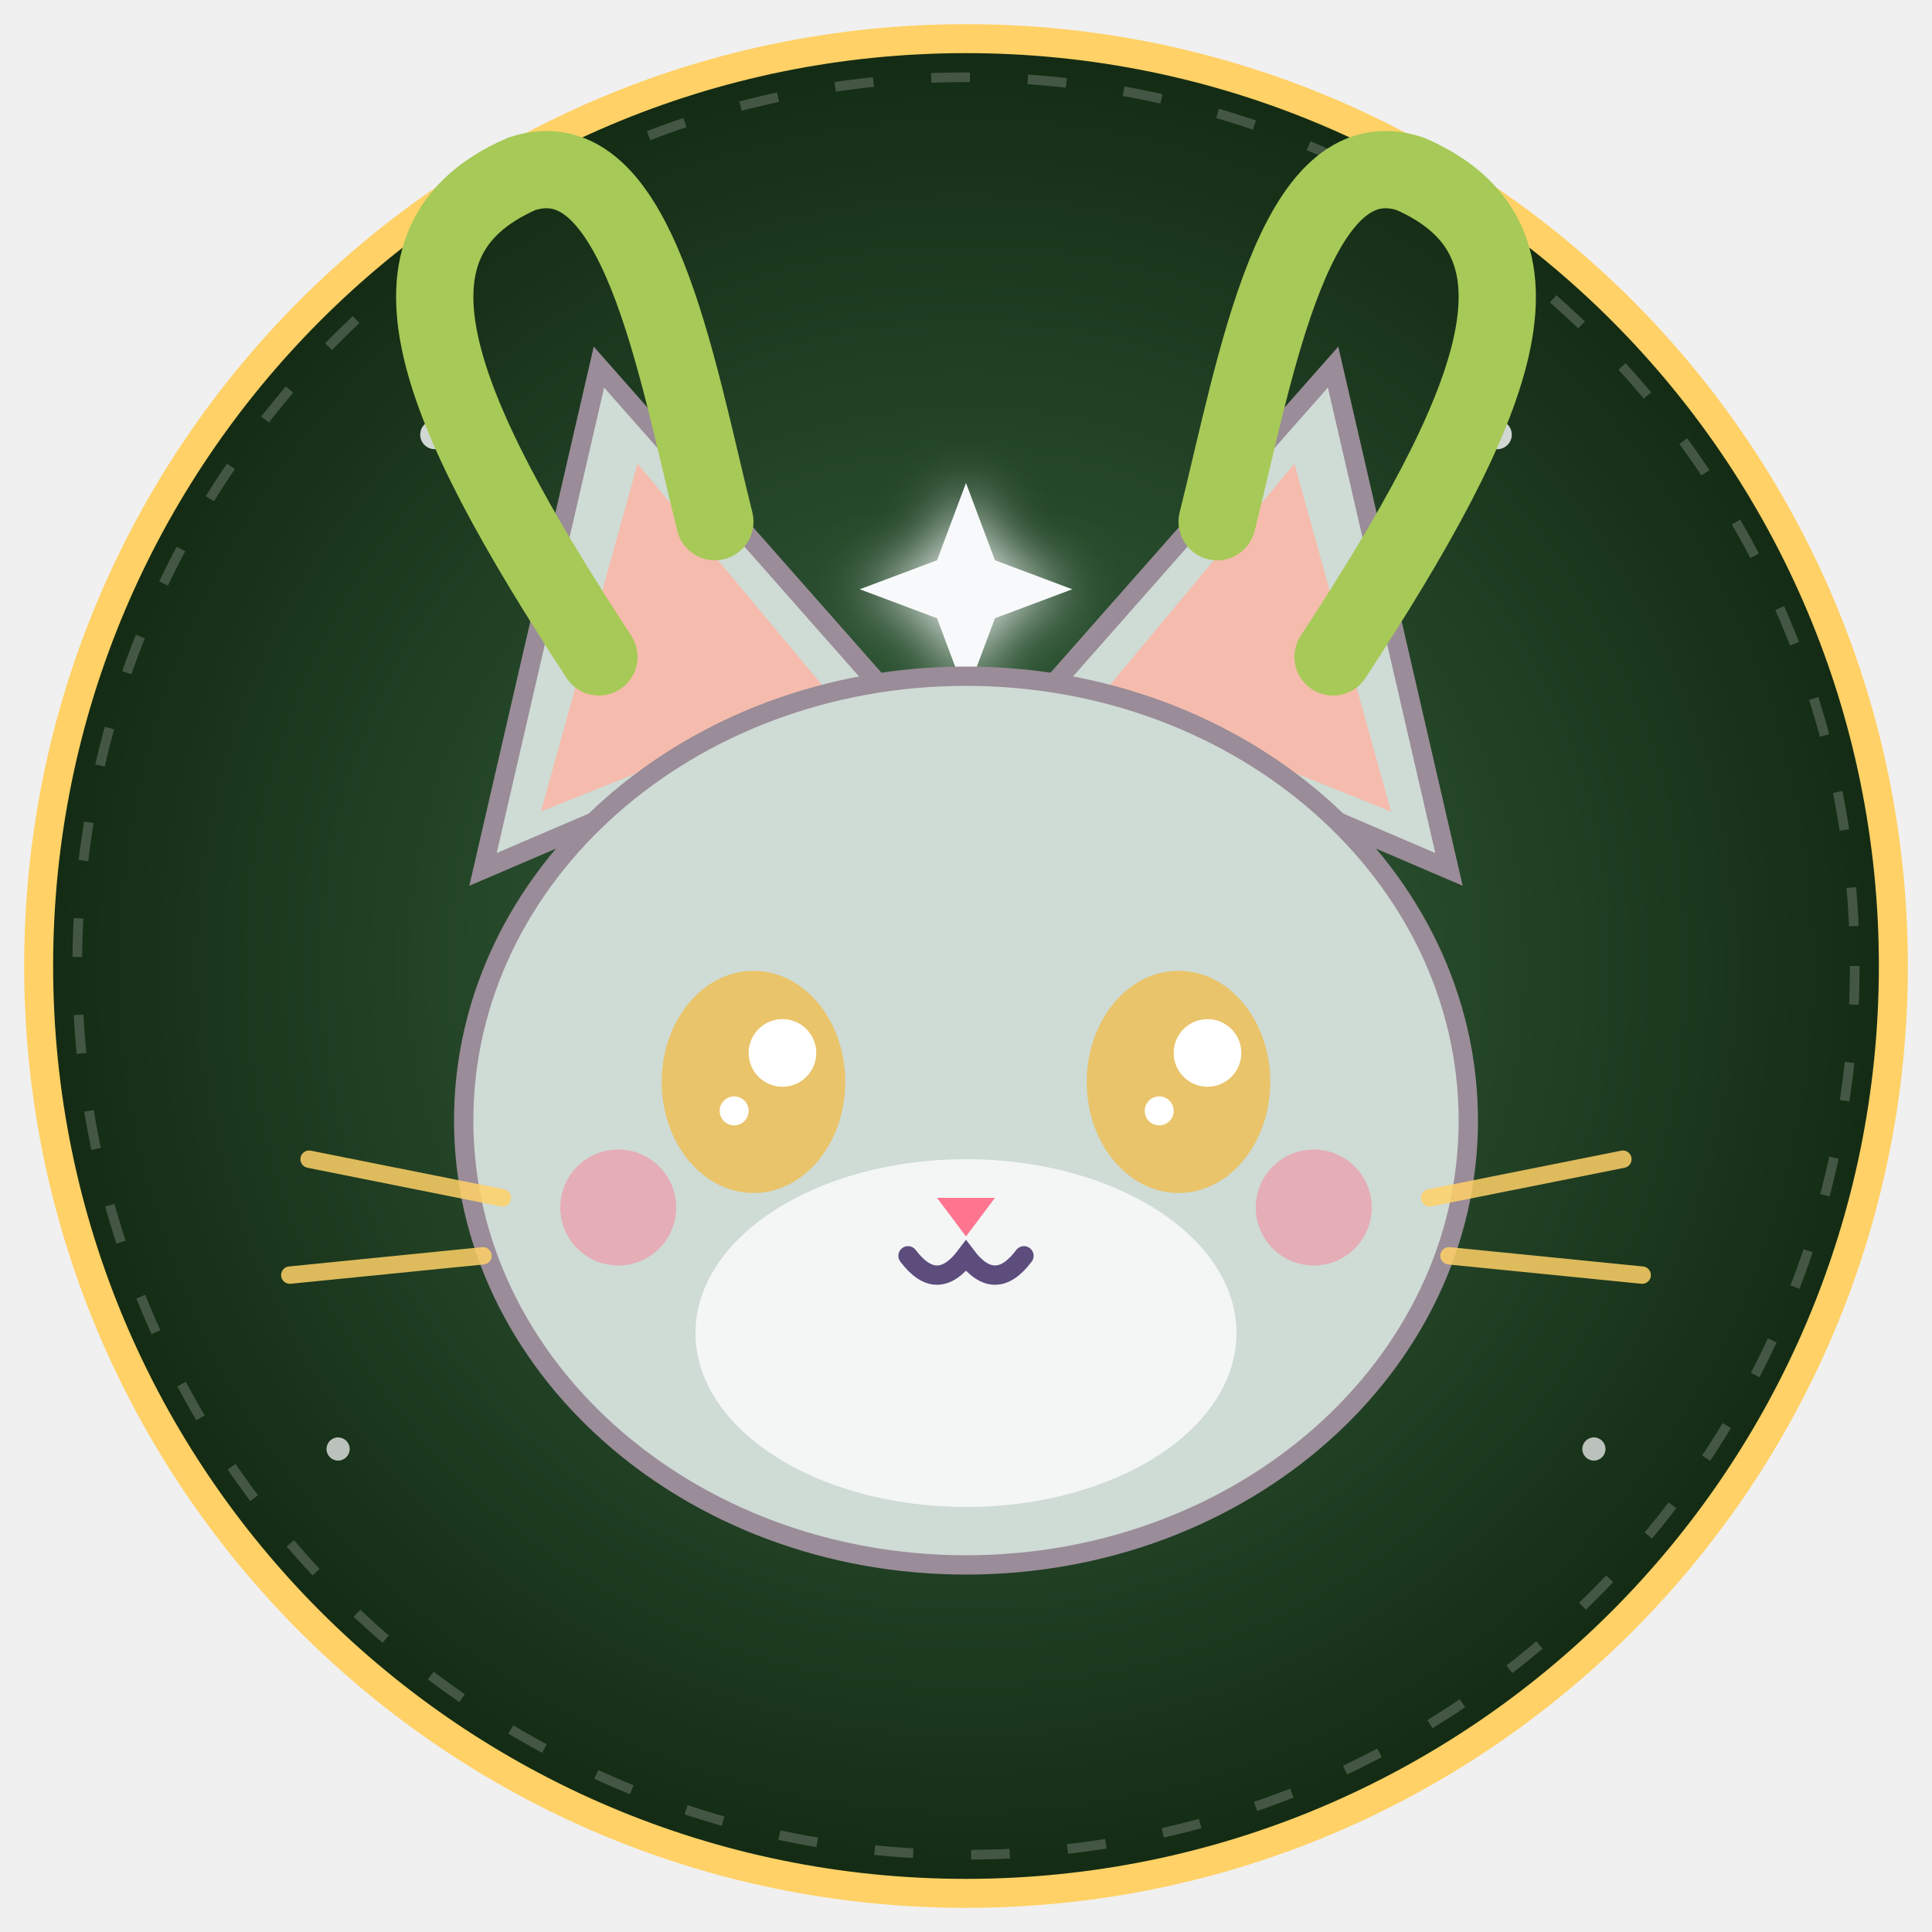
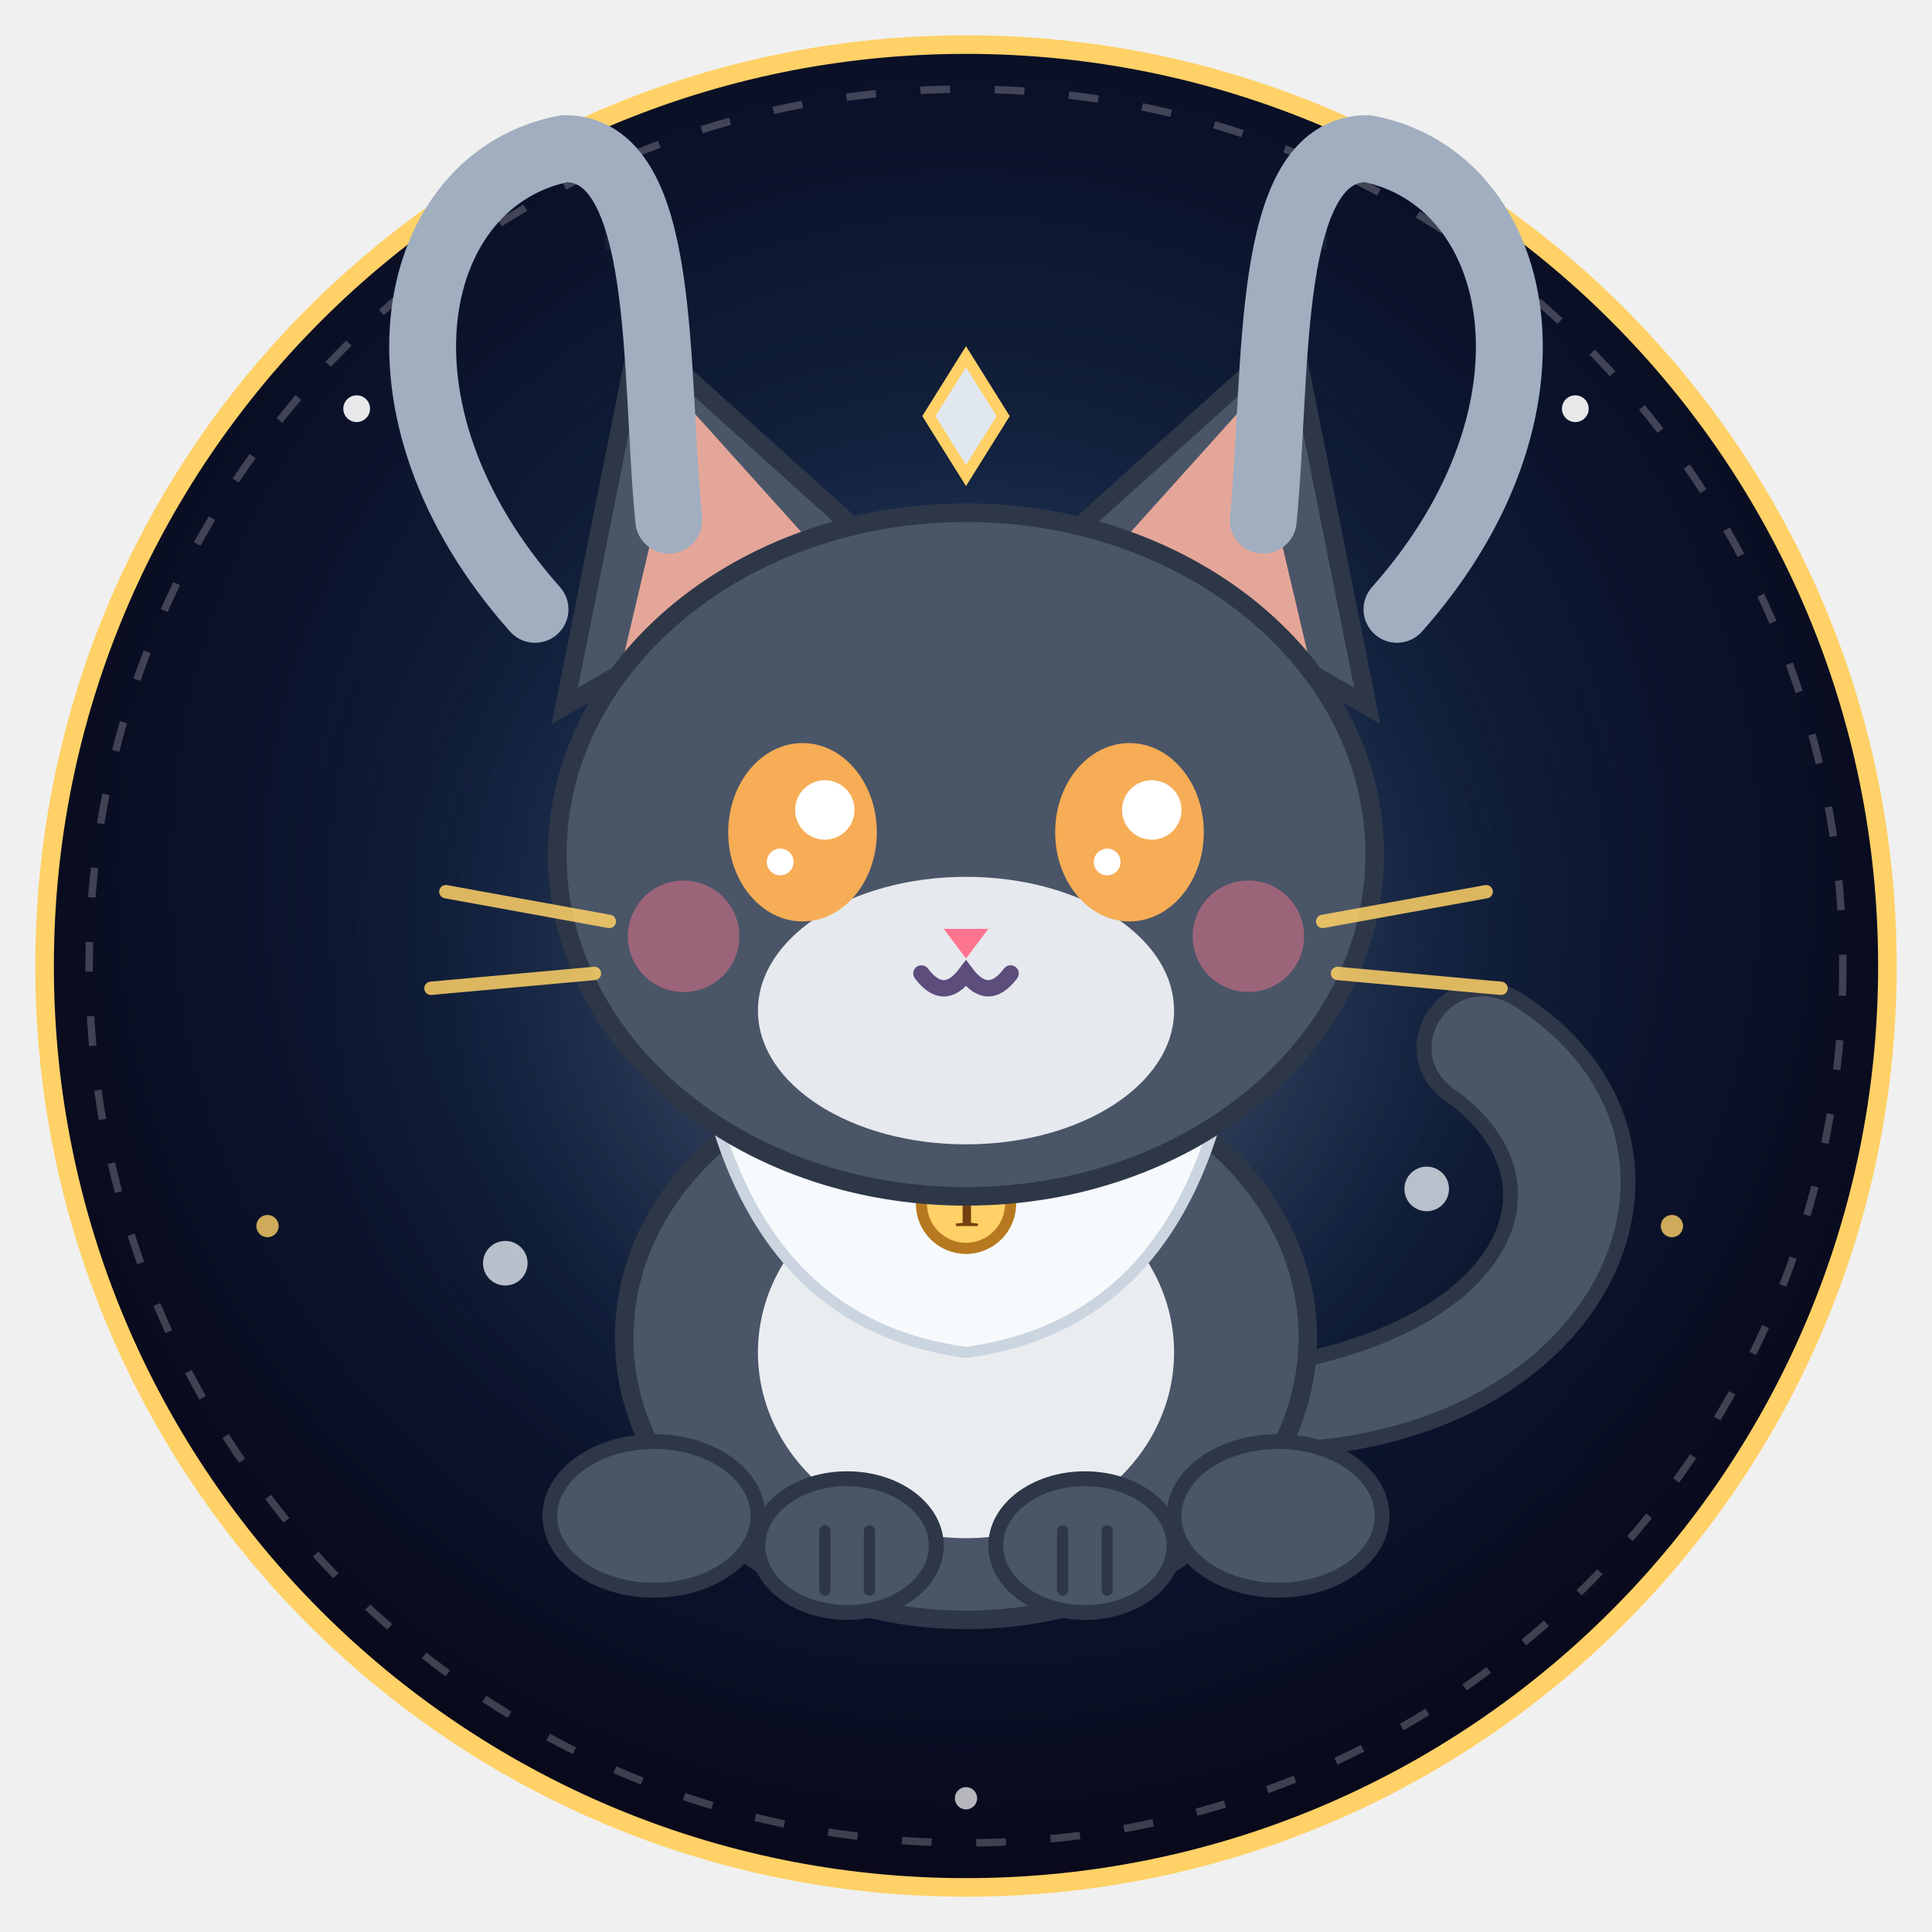
- <svg xmlns="http://www.w3.org/2000/svg" viewBox="0 0 200 200" width="200" height="200">
+ <svg xmlns="http://www.w3.org/2000/svg" viewBox="0 0 260 260" width="260" height="260">
  <defs>
-     <radialGradient id="bg-capricorn" cx="50%" cy="50%" r="50%">
-       <stop offset="0%" stop-color="#386641" />
-       <stop offset="100%" stop-color="#132a13" />
+     <radialGradient id="bg-capricorn" cx="50%" cy="45%" r="60%">
+       <stop offset="0%" stop-color="#1d3557" />
+       <stop offset="65%" stop-color="#0b132b" />
+       <stop offset="100%" stop-color="#080414" />
    </radialGradient>
-     <filter id="glow" x="-20%" y="-20%" width="140%" height="140%">
-       <feGaussianBlur stdDeviation="3" result="blur" />
+     <radialGradient id="aura-capricorn" cx="50%" cy="50%" r="50%">
+       <stop offset="0%" stop-color="#ffffff" stop-opacity="0.35" />
+       <stop offset="70%" stop-color="#1d3557" stop-opacity="0.15" />
+       <stop offset="100%" stop-color="#000000" stop-opacity="0" />
+     </radialGradient>
+     <filter id="glow" x="-30%" y="-30%" width="160%" height="160%">
+       <feGaussianBlur stdDeviation="3.5" result="blur" />
      <feComposite in="SourceGraphic" in2="blur" operator="over" />
    </filter>
  </defs>
-   <circle cx="100" cy="100" r="96" fill="url(#bg-capricorn)" stroke="#ffd166" stroke-width="3" />
-   <circle cx="100" cy="100" r="92" fill="none" stroke="rgba(255,255,255,0.2)" stroke-dasharray="4,6" />
-   <circle cx="45" cy="45" r="1.5" fill="#fff" opacity="0.8" />
-   <circle cx="155" cy="45" r="1.5" fill="#fff" opacity="0.8" />
-   <circle cx="35" cy="150" r="1.2" fill="#fff" opacity="0.7" />
-   <circle cx="165" cy="150" r="1.2" fill="#fff" opacity="0.7" />
-   <polygon points="50,90 62,38 92,72" fill="#cfdbd5" stroke="#9a8c98" stroke-width="2" />
-   <polygon points="56,84 66,48 86,72" fill="#ffb4a2" opacity="0.8" />
-   <polygon points="150,90 138,38 108,72" fill="#cfdbd5" stroke="#9a8c98" stroke-width="2" />
-   <polygon points="144,84 134,48 114,72" fill="#ffb4a2" opacity="0.8" />
-   <path d="M 62 68 C 45 42, 38 25, 54 18 C 66 14, 70 38, 74 54" fill="none" stroke="#a7c957" stroke-width="8" stroke-linecap="round" />
-   <path d="M 138 68 C 155 42, 162 25, 146 18 C 134 14, 130 38, 126 54" fill="none" stroke="#a7c957" stroke-width="8" stroke-linecap="round" />
-   <path d="M 70 142 Q 100 160 130 142 Q 100 170 70 142" fill="#ffffff" opacity="0.9" />
-   <polygon points="100,50 103,58 111,61 103,64 100,72 97,64 89,61 97,58" fill="#f8f9fa" filter="url(#glow)" />
-   <ellipse cx="100" cy="116" rx="52" ry="46" fill="#cfdbd5" stroke="#9a8c98" stroke-width="2" />
-   <ellipse cx="100" cy="138" rx="28" ry="18" fill="#f8f9fa" opacity="0.9" />
-   <ellipse cx="78" cy="112" rx="9.5" ry="11.5" fill="#e9c46a" />
-   <circle cx="81" cy="109" r="3.5" fill="#ffffff" />
-   <circle cx="76" cy="115" r="1.5" fill="#ffffff" />
-   <ellipse cx="122" cy="112" rx="9.5" ry="11.5" fill="#e9c46a" />
-   <circle cx="125" cy="109" r="3.5" fill="#ffffff" />
-   <circle cx="120" cy="115" r="1.5" fill="#ffffff" />
-   <polygon points="97,124 103,124 100,128" fill="#ff758f" />
-   <path d="M 94 130 Q 97 134 100 130 Q 103 134 106 130" fill="none" stroke="#5c4d7d" stroke-width="2" stroke-linecap="round" />
-   <line x1="52" y1="124" x2="32" y2="120" stroke="#ffd166" stroke-width="1.8" stroke-linecap="round" opacity="0.85" />
-   <line x1="50" y1="130" x2="30" y2="132" stroke="#ffd166" stroke-width="1.8" stroke-linecap="round" opacity="0.85" />
-   <line x1="148" y1="124" x2="168" y2="120" stroke="#ffd166" stroke-width="1.8" stroke-linecap="round" opacity="0.85" />
-   <line x1="150" y1="130" x2="170" y2="132" stroke="#ffd166" stroke-width="1.8" stroke-linecap="round" opacity="0.85" />
-   <circle cx="64" cy="125" r="6" fill="#ff758f" opacity="0.45" />
-   <circle cx="136" cy="125" r="6" fill="#ff758f" opacity="0.45" />
+   <circle cx="130" cy="130" r="124" fill="url(#bg-capricorn)" stroke="#ffd166" stroke-width="2.5" />
+   <circle cx="130" cy="130" r="118" fill="none" stroke="rgba(255,255,255,0.22)" stroke-dasharray="4,6" />
+   <circle cx="130" cy="130" r="95" fill="url(#aura-capricorn)" />
+   <circle cx="48" cy="55" r="1.8" fill="#fff" opacity="0.9" />
+   <circle cx="212" cy="55" r="1.8" fill="#fff" opacity="0.9" />
+   <circle cx="36" cy="165" r="1.5" fill="#ffd166" opacity="0.8" />
+   <circle cx="225" cy="165" r="1.5" fill="#ffd166" opacity="0.8" />
+   <circle cx="85" cy="30" r="2.2" fill="#fff" filter="url(#glow)" />
+   <circle cx="175" cy="30" r="2.2" fill="#fff" filter="url(#glow)" />
+   <circle cx="130" cy="242" r="1.5" fill="#fff" opacity="0.7" />
+   <path d="M 165 195 C 215 198, 235 155, 205 135 C 195 128, 186 142, 196 148 C 214 162, 198 185, 155 185 Z" fill="#4a5568" stroke="#2d3748" stroke-width="2" />
+   <ellipse cx="130" cy="180" rx="46" ry="38" fill="#4a5568" stroke="#2d3748" stroke-width="2.5" />
+   <ellipse cx="130" cy="182" rx="28" ry="25" fill="#f7fafc" opacity="0.92" />
+   <path d="M 94 140 Q 130 168 166 140 Q 160 178 130 182 Q 100 178 94 140 Z" fill="#f7fafc" stroke="#cbd5e0" stroke-width="1.5" />
+   <circle cx="130" cy="162" r="6" fill="#ffd166" stroke="#b7791f" stroke-width="1.5" />
+   <text x="130" y="165" font-size="8" text-anchor="middle" fill="#744210" font-weight="bold">1</text>
+   <circle cx="68" cy="170" r="3" fill="#e2e8f0" opacity="0.8" />
+   <circle cx="192" cy="160" r="3" fill="#e2e8f0" opacity="0.8" />
+   <ellipse cx="88" cy="204" rx="14" ry="10" fill="#4a5568" stroke="#2d3748" stroke-width="2" />
+   <ellipse cx="172" cy="204" rx="14" ry="10" fill="#4a5568" stroke="#2d3748" stroke-width="2" />
+   <ellipse cx="114" cy="208" rx="12" ry="9" fill="#4a5568" stroke="#2d3748" stroke-width="2" />
+   <ellipse cx="146" cy="208" rx="12" ry="9" fill="#4a5568" stroke="#2d3748" stroke-width="2" />
+   <path d="M 111 206 L 111 214 M 117 206 L 117 214" stroke="#2d3748" stroke-width="1.5" stroke-linecap="round" />
+   <path d="M 143 206 L 143 214 M 149 206 L 149 214" stroke="#2d3748" stroke-width="1.5" stroke-linecap="round" />
+   <polygon points="76,95 86,45 116,72" fill="#4a5568" stroke="#2d3748" stroke-width="2.5" />
+   <polygon points="84,88 92,54 110,74" fill="#ffb4a2" opacity="0.85" />
+   <polygon points="184,95 174,45 144,72" fill="#4a5568" stroke="#2d3748" stroke-width="2.5" />
+   <polygon points="176,88 168,54 150,74" fill="#ffb4a2" opacity="0.85" />
+   <path d="M 86 44 L 88 32 L 92 45" fill="#f7fafc" />
+   <path d="M 174 44 L 172 32 L 168 45" fill="#f7fafc" />
+   <path d="M 72 82 C 48 55, 55 24, 76 20 C 90 20, 88 50, 90 70" fill="none" stroke="#a0aec0" stroke-width="9" stroke-linecap="round" />
+   <path d="M 188 82 C 212 55, 205 24, 184 20 C 170 20, 172 50, 170 70" fill="none" stroke="#a0aec0" stroke-width="9" stroke-linecap="round" />
+   <polygon points="130,48 135,56 130,64 125,56" fill="#e2e8f0" stroke="#ffd166" stroke-width="1.5" />
+   <ellipse cx="130" cy="115" rx="55" ry="46" fill="#4a5568" stroke="#2d3748" stroke-width="2.5" />
+   <ellipse cx="130" cy="136" rx="28" ry="18" fill="#f7fafc" opacity="0.9" />
+   <ellipse cx="108" cy="112" rx="10" ry="12" fill="#f6ad55" />
+   <circle cx="111" cy="109" r="4" fill="#ffffff" />
+   <circle cx="105" cy="116" r="1.8" fill="#ffffff" />
+   <ellipse cx="152" cy="112" rx="10" ry="12" fill="#f6ad55" />
+   <circle cx="155" cy="109" r="4" fill="#ffffff" />
+   <circle cx="149" cy="116" r="1.8" fill="#ffffff" />
+   <polygon points="127,125 133,125 130,129" fill="#ff758f" />
+   <path d="M 124 131 Q 127 135 130 131 Q 133 135 136 131" fill="none" stroke="#5c4d7d" stroke-width="2.2" stroke-linecap="round" />
+   <circle cx="92" cy="126" r="7.5" fill="#ff758f" opacity="0.45" />
+   <circle cx="168" cy="126" r="7.5" fill="#ff758f" opacity="0.45" />
+   <line x1="82" y1="124" x2="60" y2="120" stroke="#ffd166" stroke-width="1.8" stroke-linecap="round" opacity="0.85" />
+   <line x1="80" y1="131" x2="58" y2="133" stroke="#ffd166" stroke-width="1.8" stroke-linecap="round" opacity="0.85" />
+   <line x1="178" y1="124" x2="200" y2="120" stroke="#ffd166" stroke-width="1.8" stroke-linecap="round" opacity="0.85" />
+   <line x1="180" y1="131" x2="202" y2="133" stroke="#ffd166" stroke-width="1.8" stroke-linecap="round" opacity="0.85" />
</svg>
